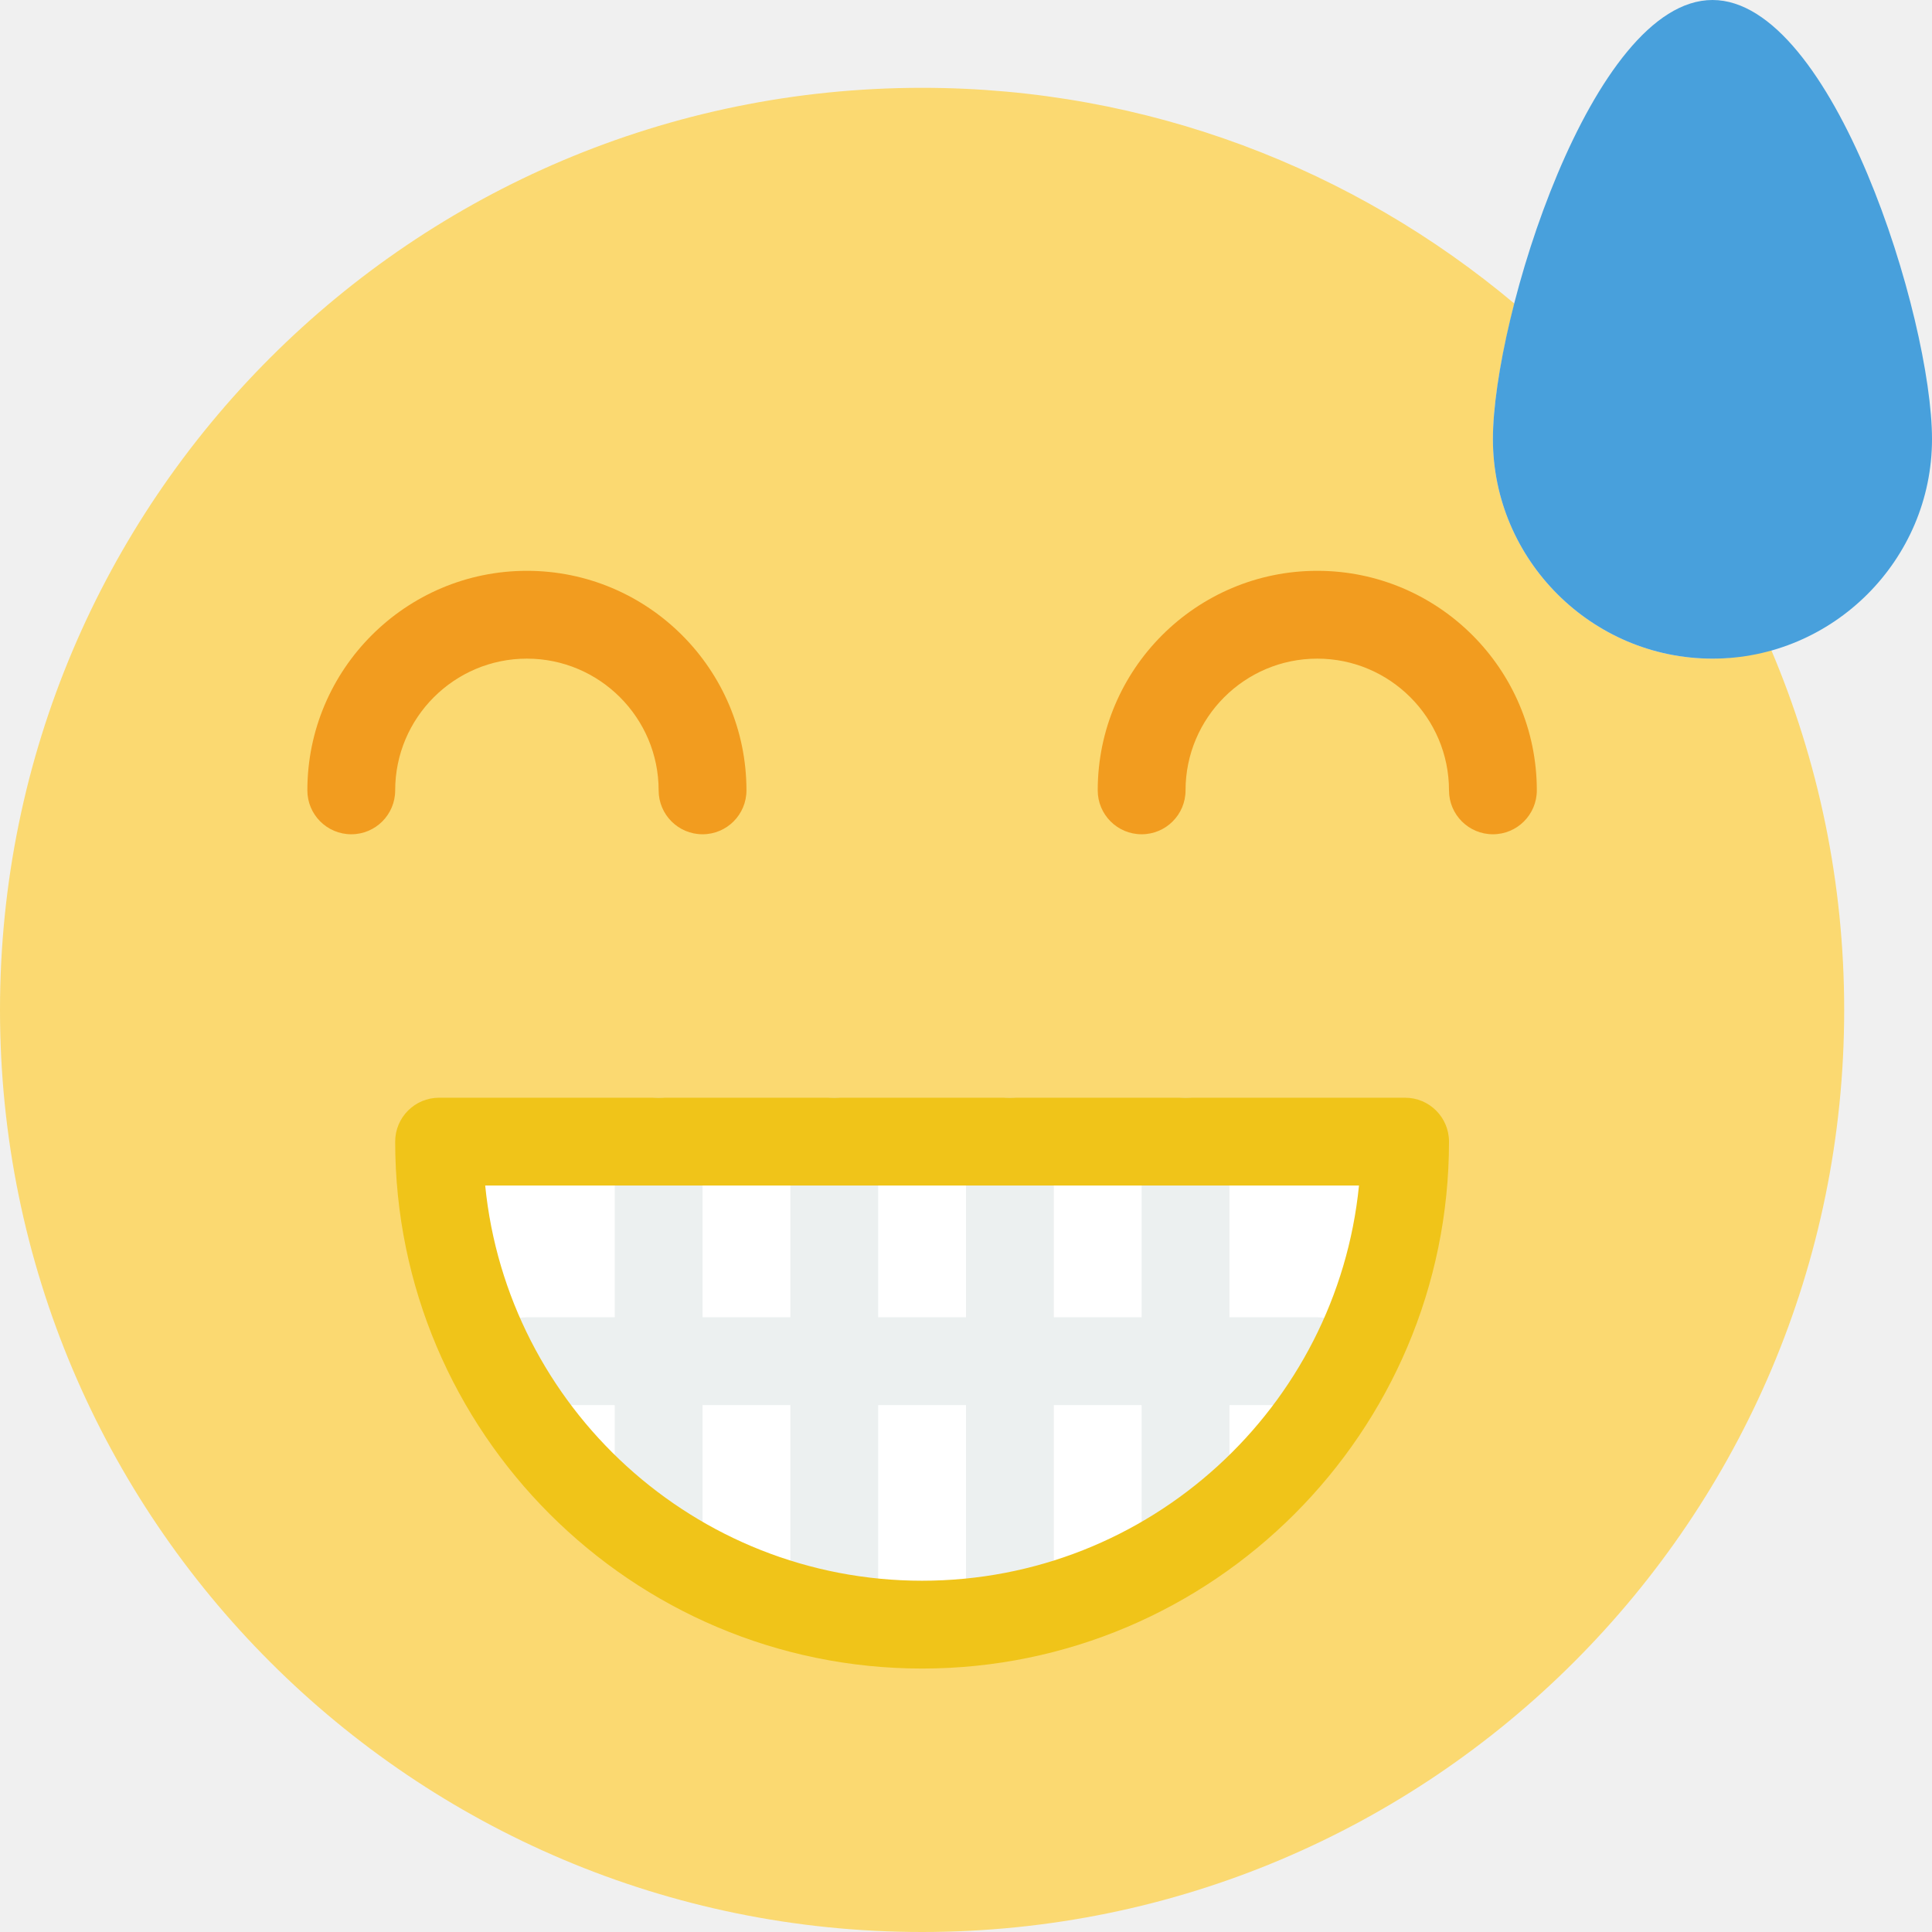
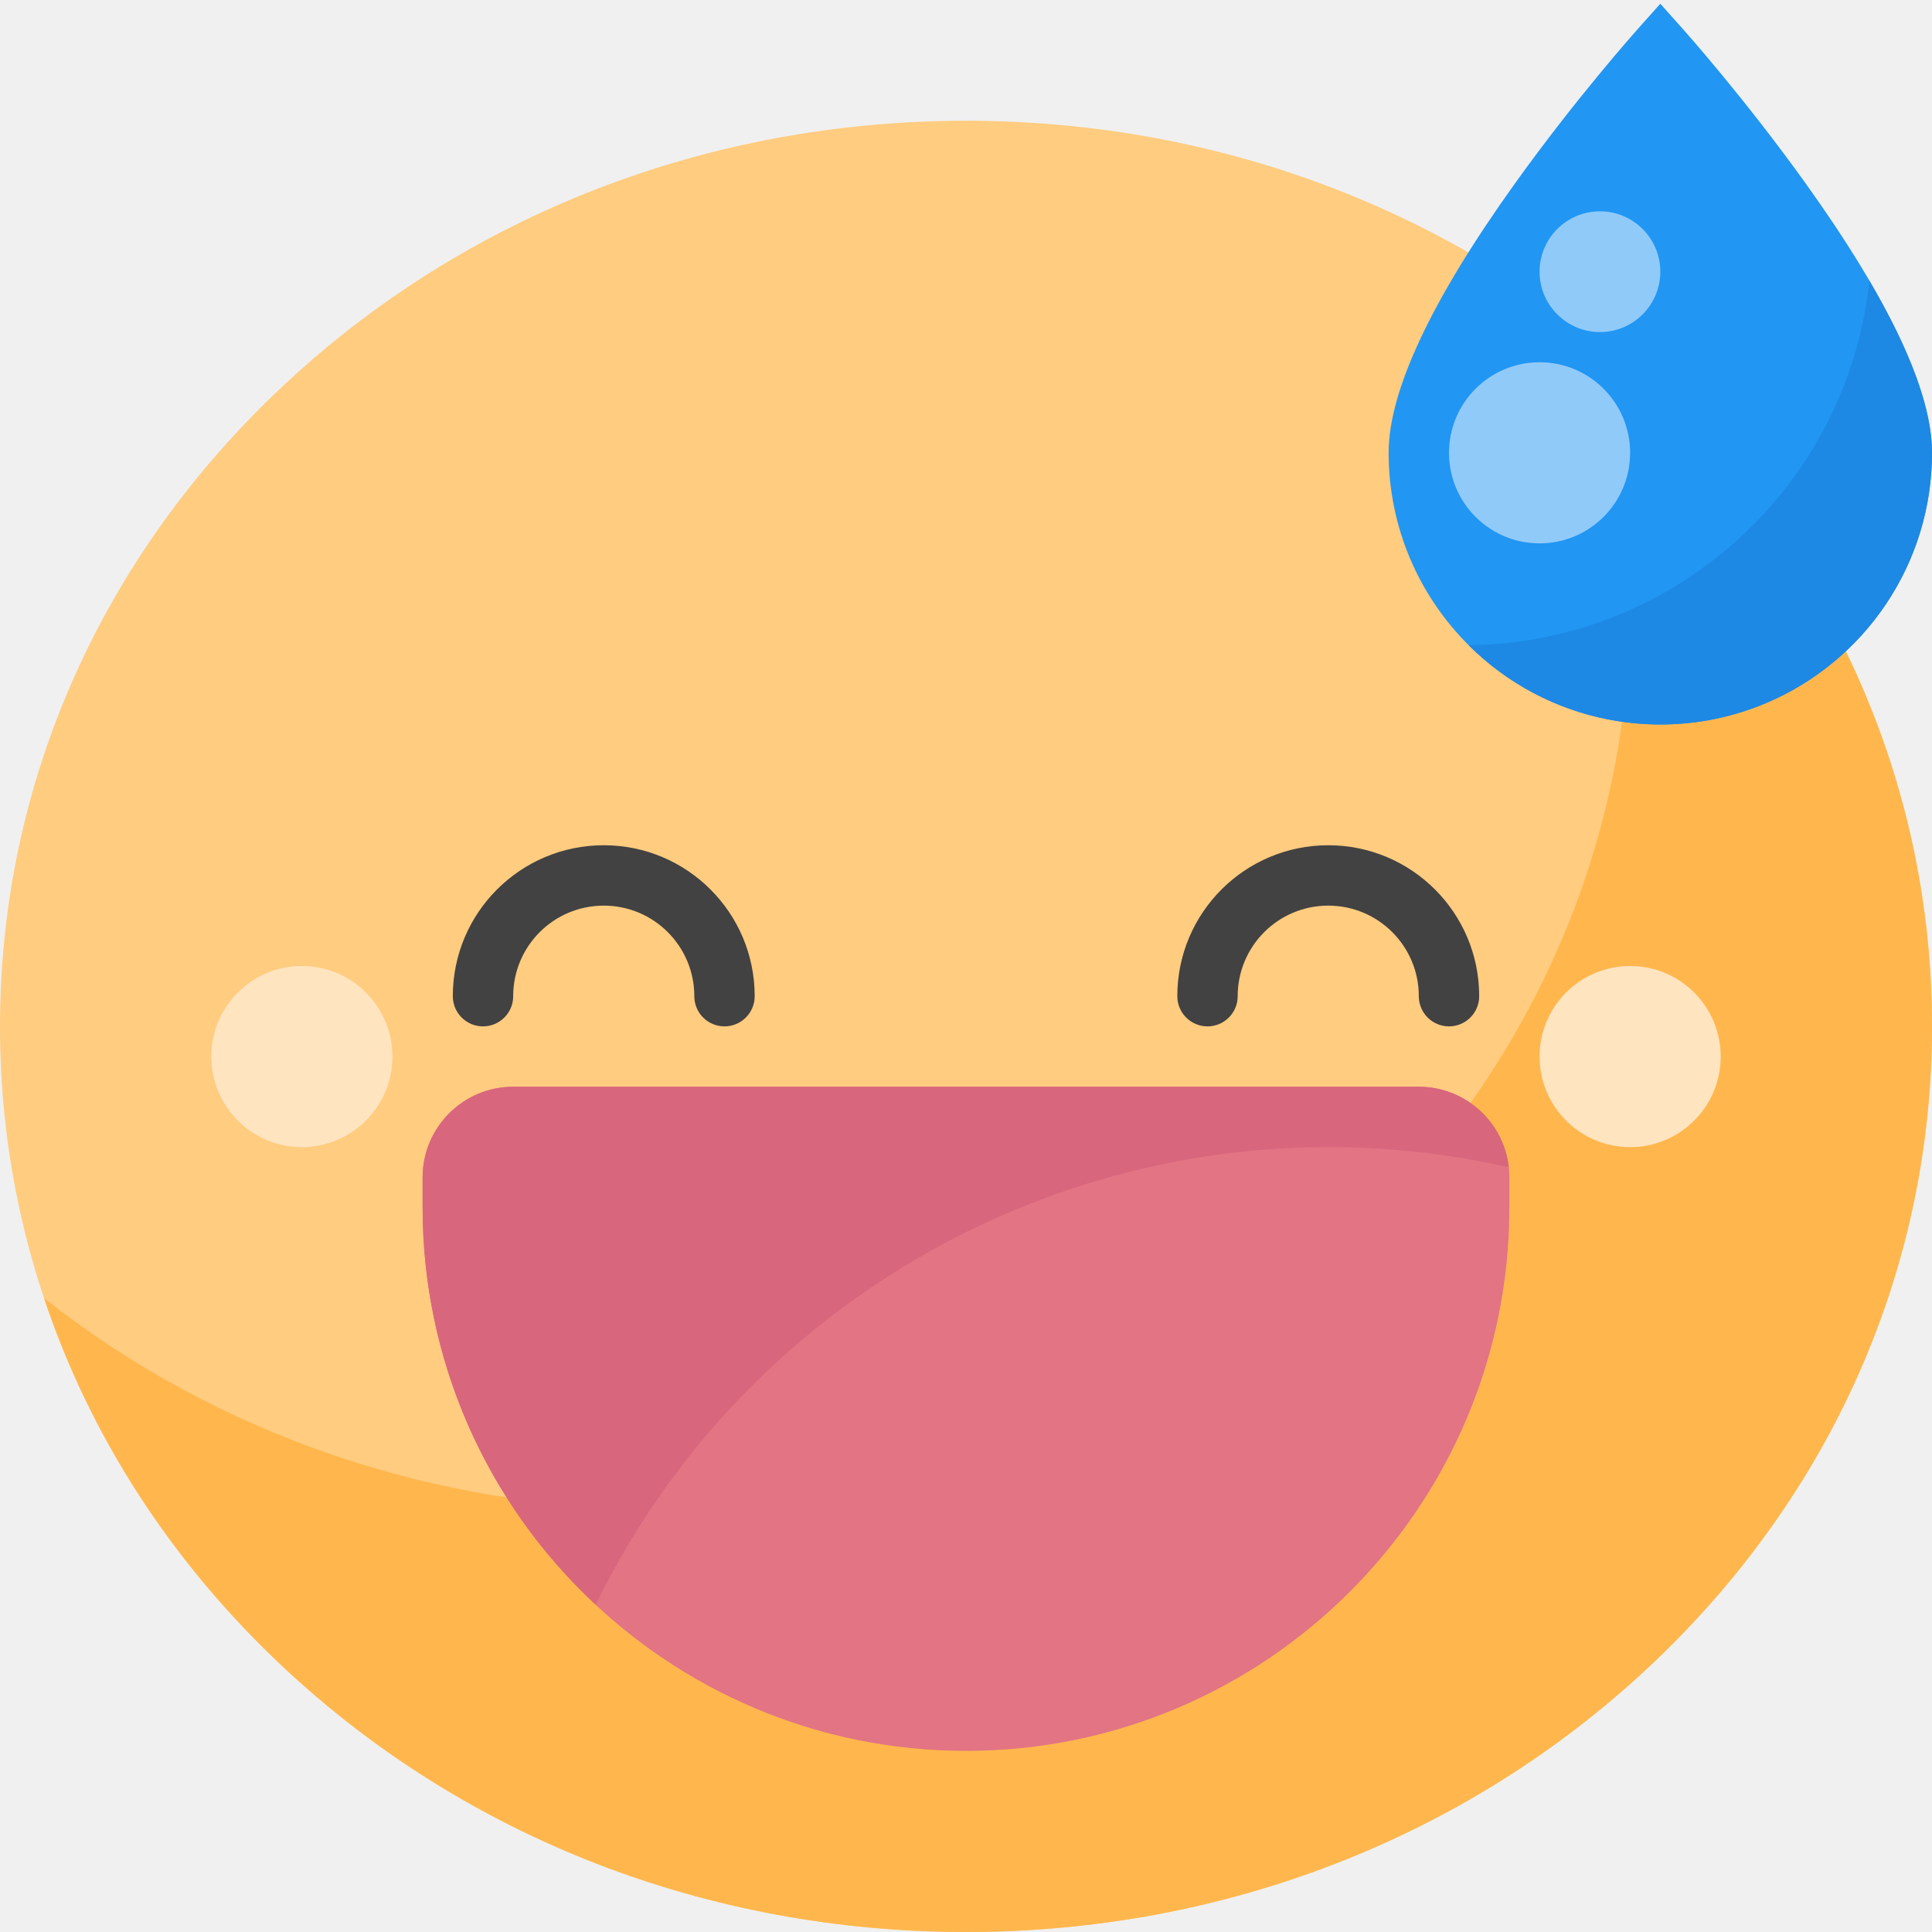
- <svg xmlns="http://www.w3.org/2000/svg" version="1.1" id="Capa_1" x="0px" y="0px" viewBox="0 0 44 44" style="enable-background:new 0 0 44 44;" xml:space="preserve">
-   <g>
-     <path style="fill:#FBD971;" d="M39,15c-2.75,0-5-2.25-5-5c0-0.764,0.179-1.879,0.489-3.086C30.839,3.851,26.138,2,21,2   C9.402,2,0,11.402,0,23c0,11.598,9.402,21,21,21s21-9.402,21-21c0-2.912-0.594-5.684-1.665-8.205C39.907,14.915,39.465,15,39,15z" />
-     <path style="fill:#F29C1F;" d="M16,19c-0.553,0-1-0.448-1-1c0-1.654-1.346-3-3-3s-3,1.346-3,3c0,0.552-0.447,1-1,1s-1-0.448-1-1   c0-2.757,2.243-5,5-5s5,2.243,5,5C17,18.552,16.553,19,16,19z" />
-     <path style="fill:#F29C1F;" d="M34,19c-0.553,0-1-0.448-1-1c0-1.654-1.346-3-3-3s-3,1.346-3,3c0,0.552-0.447,1-1,1s-1-0.448-1-1   c0-2.757,2.243-5,5-5s5,2.243,5,5C35,18.552,34.553,19,34,19z" />
-     <path style="fill:#48A0DC;" d="M39,15L39,15c-2.75,0-5-2.25-5-5v0c0-2.75,2.25-10,5-10h0c2.75,0,5,7.25,5,10v0   C44,12.75,41.75,15,39,15z" />
-     <g>
-       <path style="fill:#FFFFFF;" d="M32,26H10c0,6.075,4.925,11,11,11S32,32.075,32,26z" />
-       <path style="fill:#ECF0F0;" d="M30,30h-2v-4c0-0.552-0.447-1-1-1s-1,0.448-1,1v4h-2v-4c0-0.552-0.447-1-1-1s-1,0.448-1,1v4h-2v-4    c0-0.552-0.447-1-1-1s-1,0.448-1,1v4h-2v-4c0-0.552-0.447-1-1-1s-1,0.448-1,1v4h-2c-0.553,0-1,0.448-1,1s0.447,1,1,1h2v3    c0,0.552,0.447,1,1,1s1-0.448,1-1v-3h2v4c0,0.552,0.447,1,1,1s1-0.448,1-1v-4h2v4c0,0.552,0.447,1,1,1s1-0.448,1-1v-4h2v3    c0,0.552,0.447,1,1,1s1-0.448,1-1v-3h2c0.553,0,1-0.448,1-1S30.553,30,30,30z" />
-       <path style="fill:#F0C419;" d="M21,38c-6.617,0-12-5.383-12-12c0-0.552,0.447-1,1-1h22c0.553,0,1,0.448,1,1    C33,32.617,27.617,38,21,38z M11.05,27c0.503,5.046,4.773,9,9.95,9s9.447-3.954,9.95-9H11.05z" />
+ <svg xmlns="http://www.w3.org/2000/svg" viewBox="0 0 512 512" width="512" height="512">
+   <g id="Grinning_Face_With_Sweat" data-name="Grinning Face With Sweat">
+     <g id="Flat">
+       <path d="M256,512c-68.28,0-132.5-24.9-180.828-70.109C26.7,396.543,0,336.208,0,272S26.7,147.457,75.172,102.109C123.5,56.9,187.72,32,256,32s132.5,24.9,180.828,70.109C485.3,147.457,512,207.792,512,272s-26.7,124.543-75.172,169.891C388.5,487.1,324.28,512,256,512Z" style="fill:#ffcc80" />
+       <path d="M436.828,102.109q-7.974-7.46-16.52-14.16A226.918,226.918,0,0,1,432,160c0,64.208-26.7,124.543-75.172,169.891C308.5,375.1,244.28,400,176,400c-60.77,0-118.312-19.737-164.308-55.949,12.209,36.542,33.737,70.015,63.48,97.84C123.5,487.1,187.72,512,256,512s132.5-24.9,180.828-70.109C485.3,396.543,512,336.208,512,272S485.3,147.457,436.828,102.109Z" style="fill:#ffb74d" />
+       <path d="M256,464c-79.4,0-144-64.6-144-144v-8a24.028,24.028,0,0,1,24-24H376a24.028,24.028,0,0,1,24,24v8C400,399.4,335.4,464,256,464Z" style="fill:#e27484" />
+       <path d="M192,272a8,8,0,0,1-8-8,24,24,0,0,0-48,0,8,8,0,0,1-16,0,40,40,0,0,1,80,0A8,8,0,0,1,192,272Z" style="fill:#424242" />
+       <path d="M384,272a8,8,0,0,1-8-8,24,24,0,0,0-48,0,8,8,0,0,1-16,0,40,40,0,0,1,80,0A8,8,0,0,1,384,272Z" style="fill:#424242" />
+       <path d="M440,192a72.081,72.081,0,0,1-72-72c0-16.364,11.27-40.391,33.5-71.414,16.065-22.423,31.871-40.17,32.536-40.915L440,.991l5.967,6.68c.665.745,16.47,18.492,32.536,40.915C500.73,79.609,512,103.636,512,120A72.081,72.081,0,0,1,440,192Z" style="fill:#2196f3" />
+       <path d="M495.4,74.375a108.008,108.008,0,0,1-106.19,96.61A71.963,71.963,0,0,0,512,120C512,108.5,506.427,93.211,495.4,74.375Z" style="fill:#1e88e5" />
+       <circle cx="424" cy="72" r="16" style="fill:#90caf9" />
+       <circle cx="408" cy="120" r="24" style="fill:#90caf9" />
+       <path d="M157.845,425.259a216.285,216.285,0,0,1,242-115.931A24.033,24.033,0,0,0,376,288H136a24.028,24.028,0,0,0-24,24v8A143.623,143.623,0,0,0,157.845,425.259Z" style="fill:#d8667c" />
+       <circle cx="80" cy="280" r="24" style="fill:#ffe4c0" />
+       <circle cx="432" cy="280" r="24" style="fill:#ffe4c0" />
    </g>
  </g>
-   <g>
- </g>
-   <g>
- </g>
-   <g>
- </g>
-   <g>
- </g>
-   <g>
- </g>
-   <g>
- </g>
-   <g>
- </g>
-   <g>
- </g>
-   <g>
- </g>
-   <g>
- </g>
-   <g>
- </g>
-   <g>
- </g>
-   <g>
- </g>
-   <g>
- </g>
-   <g>
- </g>
</svg>
